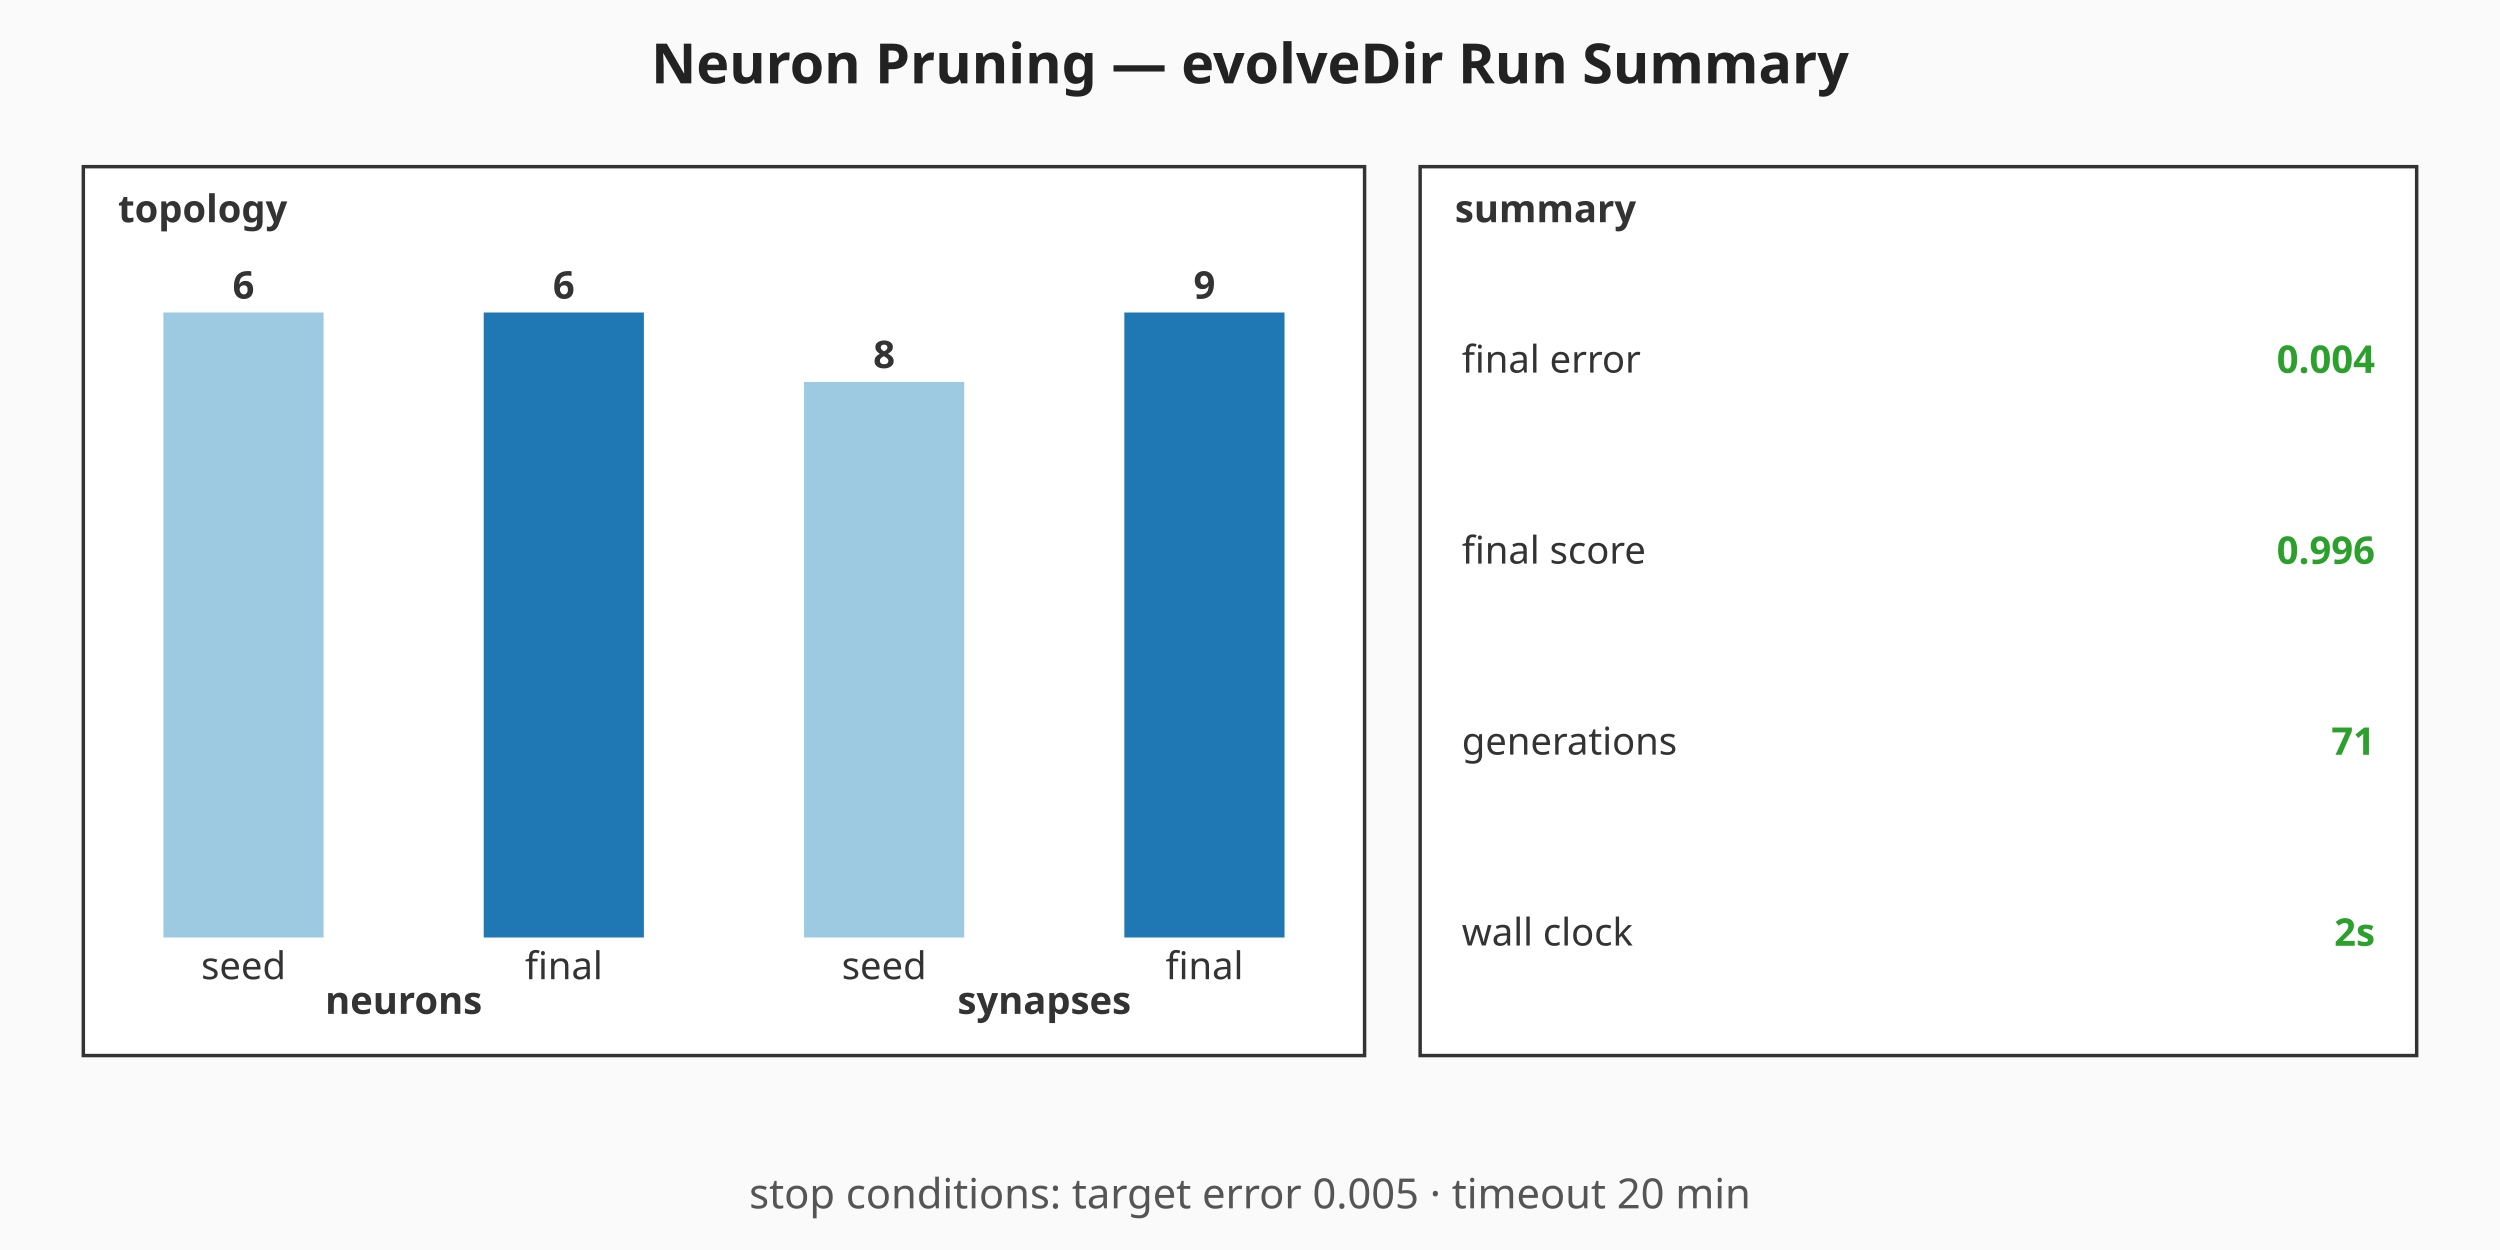
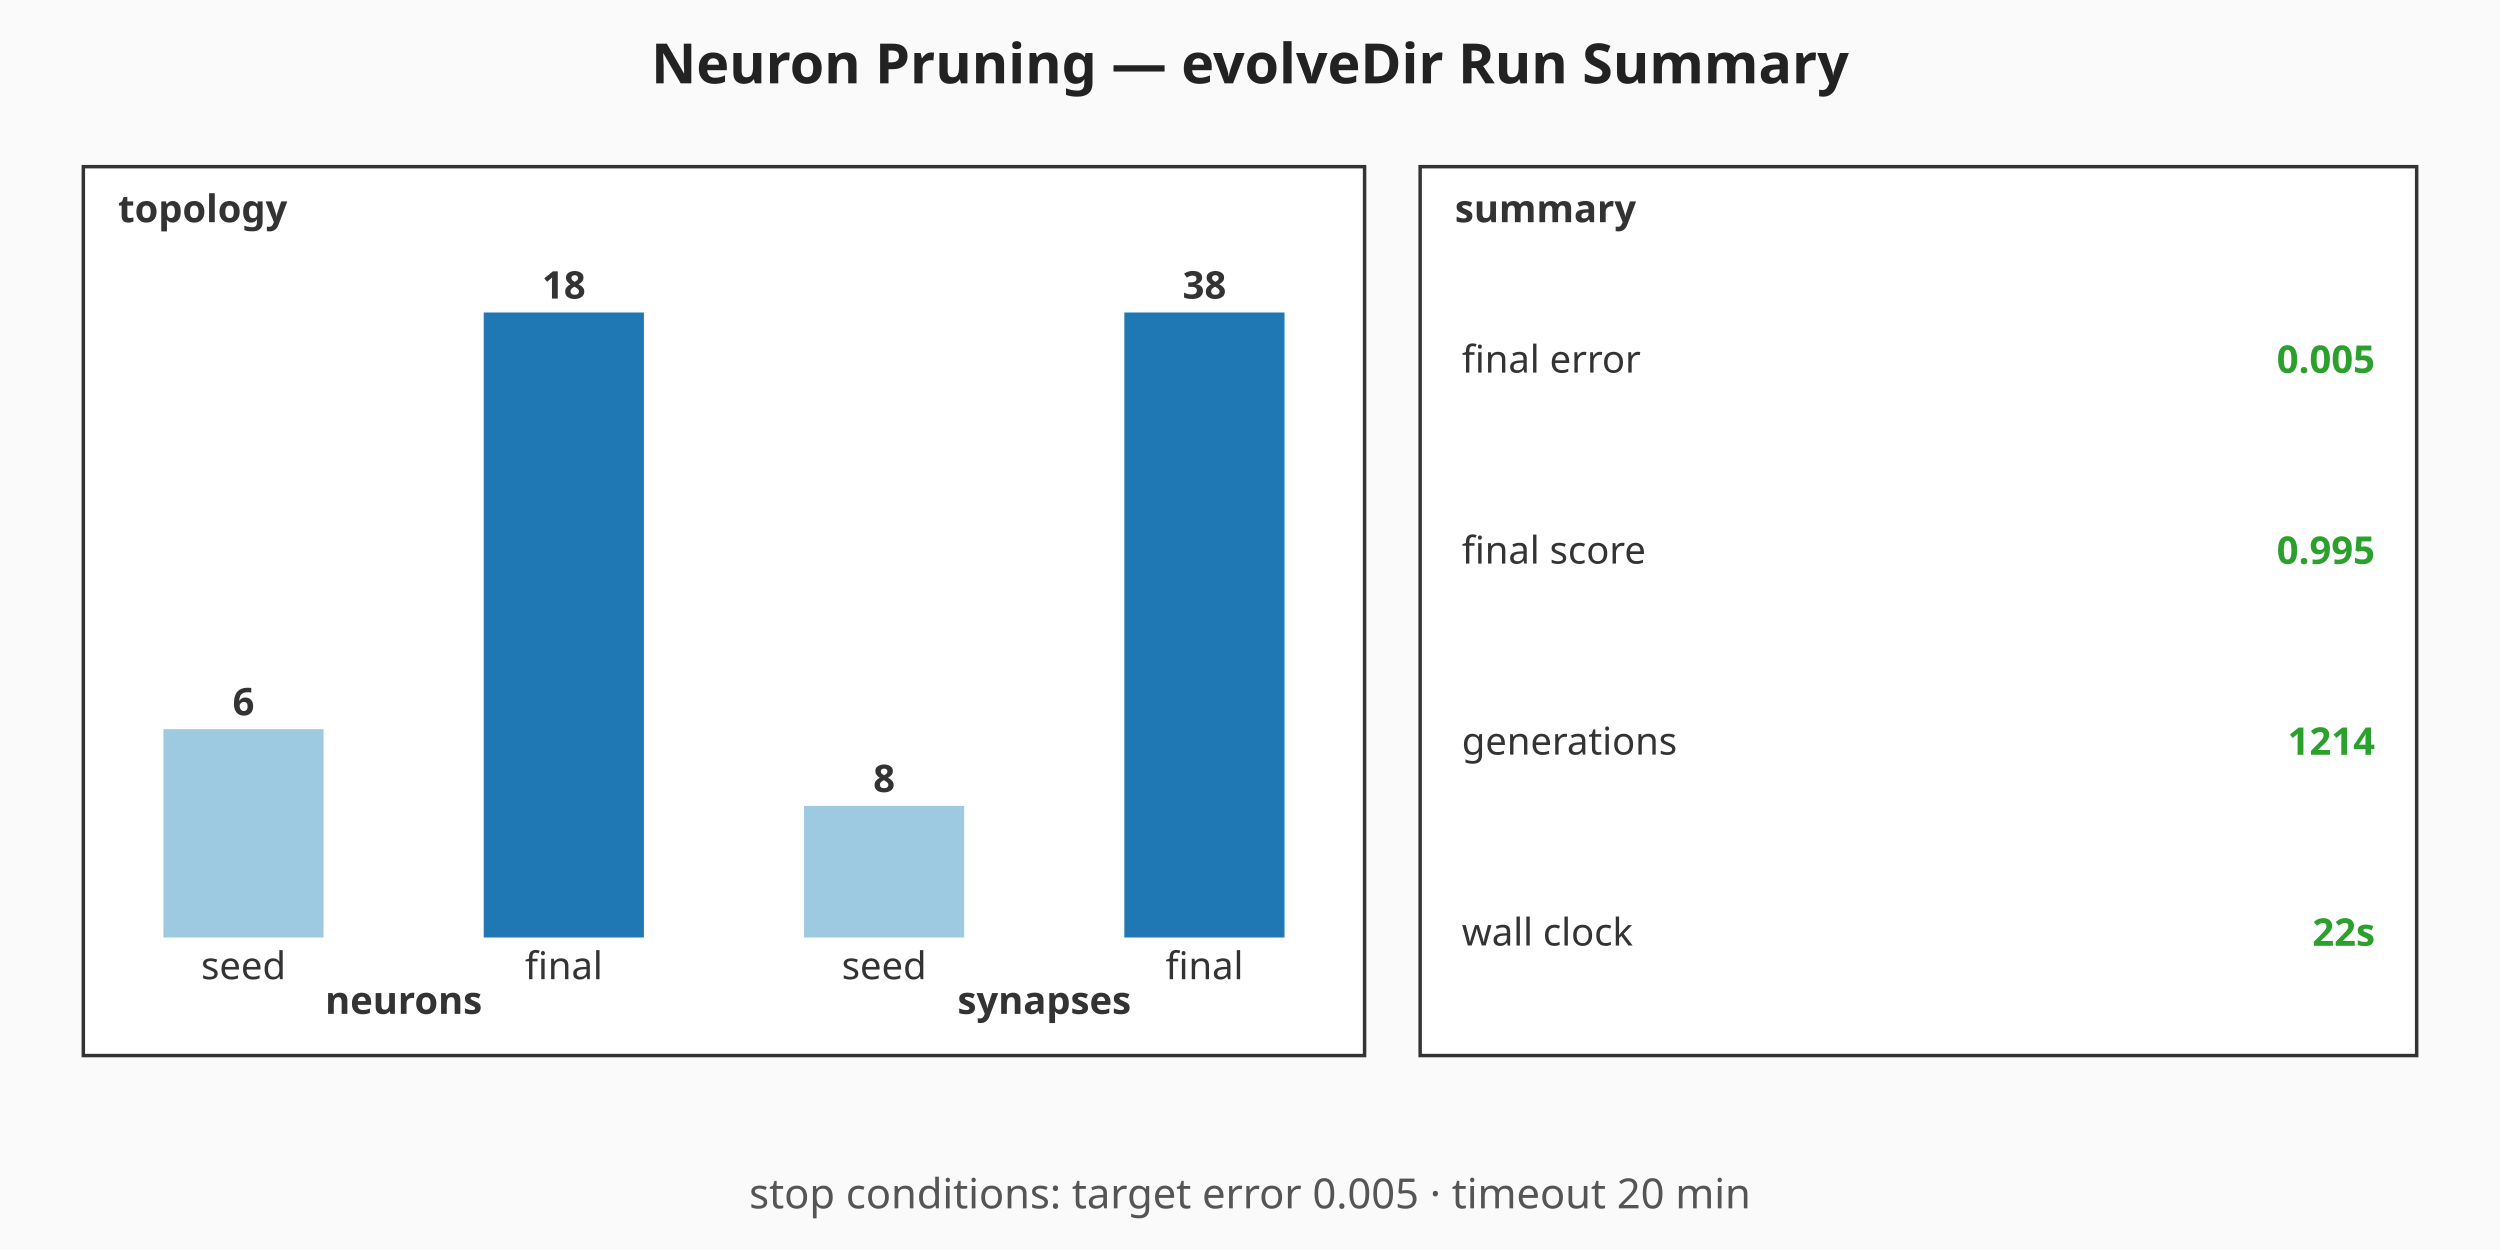
<svg xmlns="http://www.w3.org/2000/svg" viewBox="0 0 720 360" width="720" height="360" role="img" aria-label="Neuron Pruning — evolveDir Run Summary summary chart">
  <rect width="720" height="360" fill="#fafafa" />
  <text x="360" y="24" text-anchor="middle" font-family="sans-serif" font-size="16" font-weight="bold" fill="#222">Neuron Pruning — evolveDir Run Summary</text>
  <g class="topology" font-family="sans-serif" font-size="11" fill="#333">
    <rect x="24" y="48" width="369" height="256" fill="#ffffff" stroke="#333" stroke-width="1" />
    <text x="34" y="64" font-weight="bold">topology</text>
-     <rect class="topo-bar topo-bar-seed-neurons" x="47.06" y="90" width="46.13" height="180" fill="#9ecae1" />
-     <text x="70.13" y="86" text-anchor="middle" font-weight="bold">6</text>
+     <rect class="topo-bar topo-bar-seed-neurons" x="47.06" y="210" width="46.13" height="60" fill="#9ecae1" />
+     <text x="70.13" y="206" text-anchor="middle" font-weight="bold">6</text>
    <text x="70.13" y="282" text-anchor="middle">seed</text>
    <rect class="topo-bar topo-bar-final-neurons" x="139.31" y="90" width="46.13" height="180" fill="#1f77b4" />
-     <text x="162.38" y="86" text-anchor="middle" font-weight="bold">6</text>
+     <text x="162.38" y="86" text-anchor="middle" font-weight="bold">18</text>
    <text x="162.38" y="282" text-anchor="middle">final</text>
    <text x="116.25" y="292" text-anchor="middle" font-weight="bold">neurons</text>
-     <rect class="topo-bar topo-bar-seed-synapses" x="231.56" y="110" width="46.13" height="160" fill="#9ecae1" />
-     <text x="254.63" y="106" text-anchor="middle" font-weight="bold">8</text>
+     <rect class="topo-bar topo-bar-seed-synapses" x="231.56" y="232.11" width="46.13" height="37.89" fill="#9ecae1" />
+     <text x="254.63" y="228.11" text-anchor="middle" font-weight="bold">8</text>
    <text x="254.63" y="282" text-anchor="middle">seed</text>
    <rect class="topo-bar topo-bar-final-synapses" x="323.81" y="90" width="46.13" height="180" fill="#1f77b4" />
-     <text x="346.88" y="86" text-anchor="middle" font-weight="bold">9</text>
+     <text x="346.88" y="86" text-anchor="middle" font-weight="bold">38</text>
    <text x="346.88" y="282" text-anchor="middle">final</text>
    <text x="300.75" y="292" text-anchor="middle" font-weight="bold">synapses</text>
  </g>
  <g class="callouts" font-family="sans-serif" font-size="11" fill="#333">
    <rect x="409" y="48" width="287" height="256" fill="#ffffff" stroke="#333" stroke-width="1" />
    <text x="419" y="64" font-weight="bold">summary</text>
    <text class="callout-label" x="421" y="103.5" dominant-baseline="middle">final error</text>
-     <text class="callout-value" x="684" y="103.5" text-anchor="end" dominant-baseline="middle" font-weight="bold" fill="#2ca02c">0.004</text>
+     <text class="callout-value" x="684" y="103.5" text-anchor="end" dominant-baseline="middle" font-weight="bold" fill="#2ca02c">0.005</text>
    <text class="callout-label" x="421" y="158.5" dominant-baseline="middle">final score</text>
-     <text class="callout-value" x="684" y="158.5" text-anchor="end" dominant-baseline="middle" font-weight="bold" fill="#2ca02c">0.996</text>
+     <text class="callout-value" x="684" y="158.5" text-anchor="end" dominant-baseline="middle" font-weight="bold" fill="#2ca02c">0.995</text>
    <text class="callout-label" x="421" y="213.5" dominant-baseline="middle">generations</text>
-     <text class="callout-value" x="684" y="213.5" text-anchor="end" dominant-baseline="middle" font-weight="bold" fill="#2ca02c">71</text>
+     <text class="callout-value" x="684" y="213.5" text-anchor="end" dominant-baseline="middle" font-weight="bold" fill="#2ca02c">1214</text>
    <text class="callout-label" x="421" y="268.5" dominant-baseline="middle">wall clock</text>
-     <text class="callout-value" x="684" y="268.5" text-anchor="end" dominant-baseline="middle" font-weight="bold" fill="#2ca02c">2s</text>
+     <text class="callout-value" x="684" y="268.5" text-anchor="end" dominant-baseline="middle" font-weight="bold" fill="#2ca02c">22s</text>
  </g>
  <g class="caption" font-family="sans-serif" font-size="12" fill="#555">
    <text x="360" y="348" text-anchor="middle">stop conditions: target error 0.005 · timeout 20 min</text>
  </g>
</svg>
